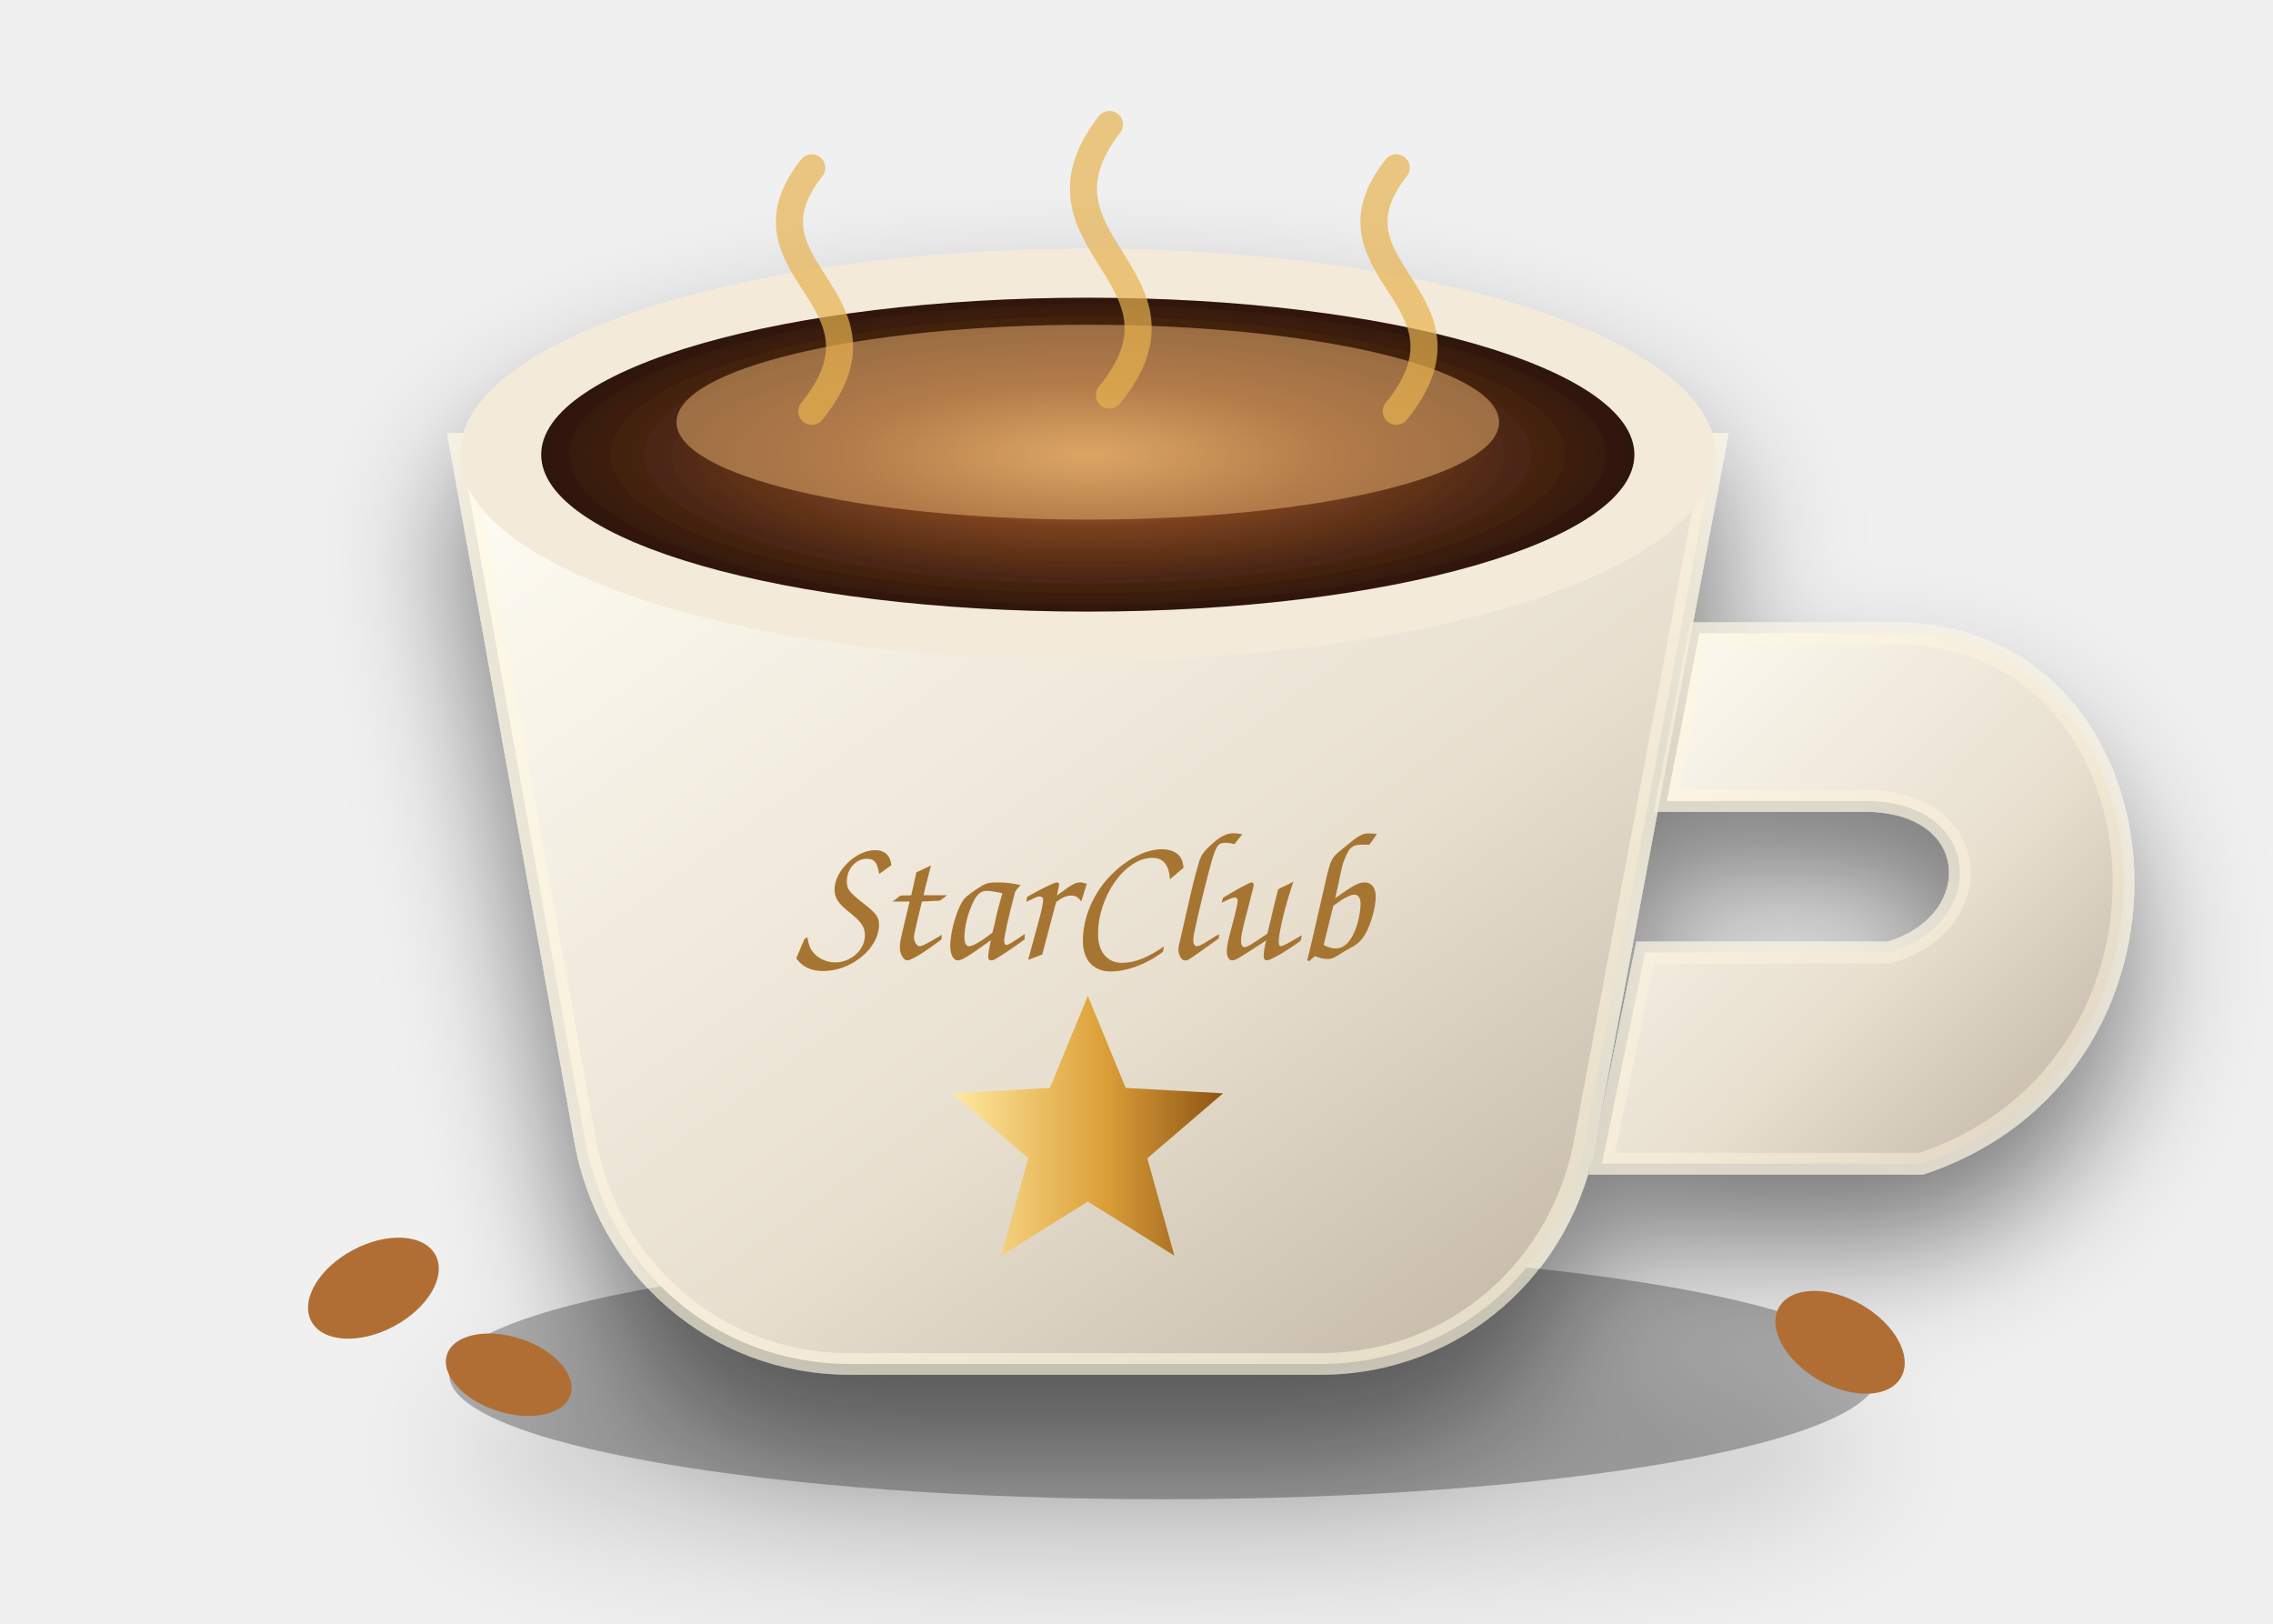
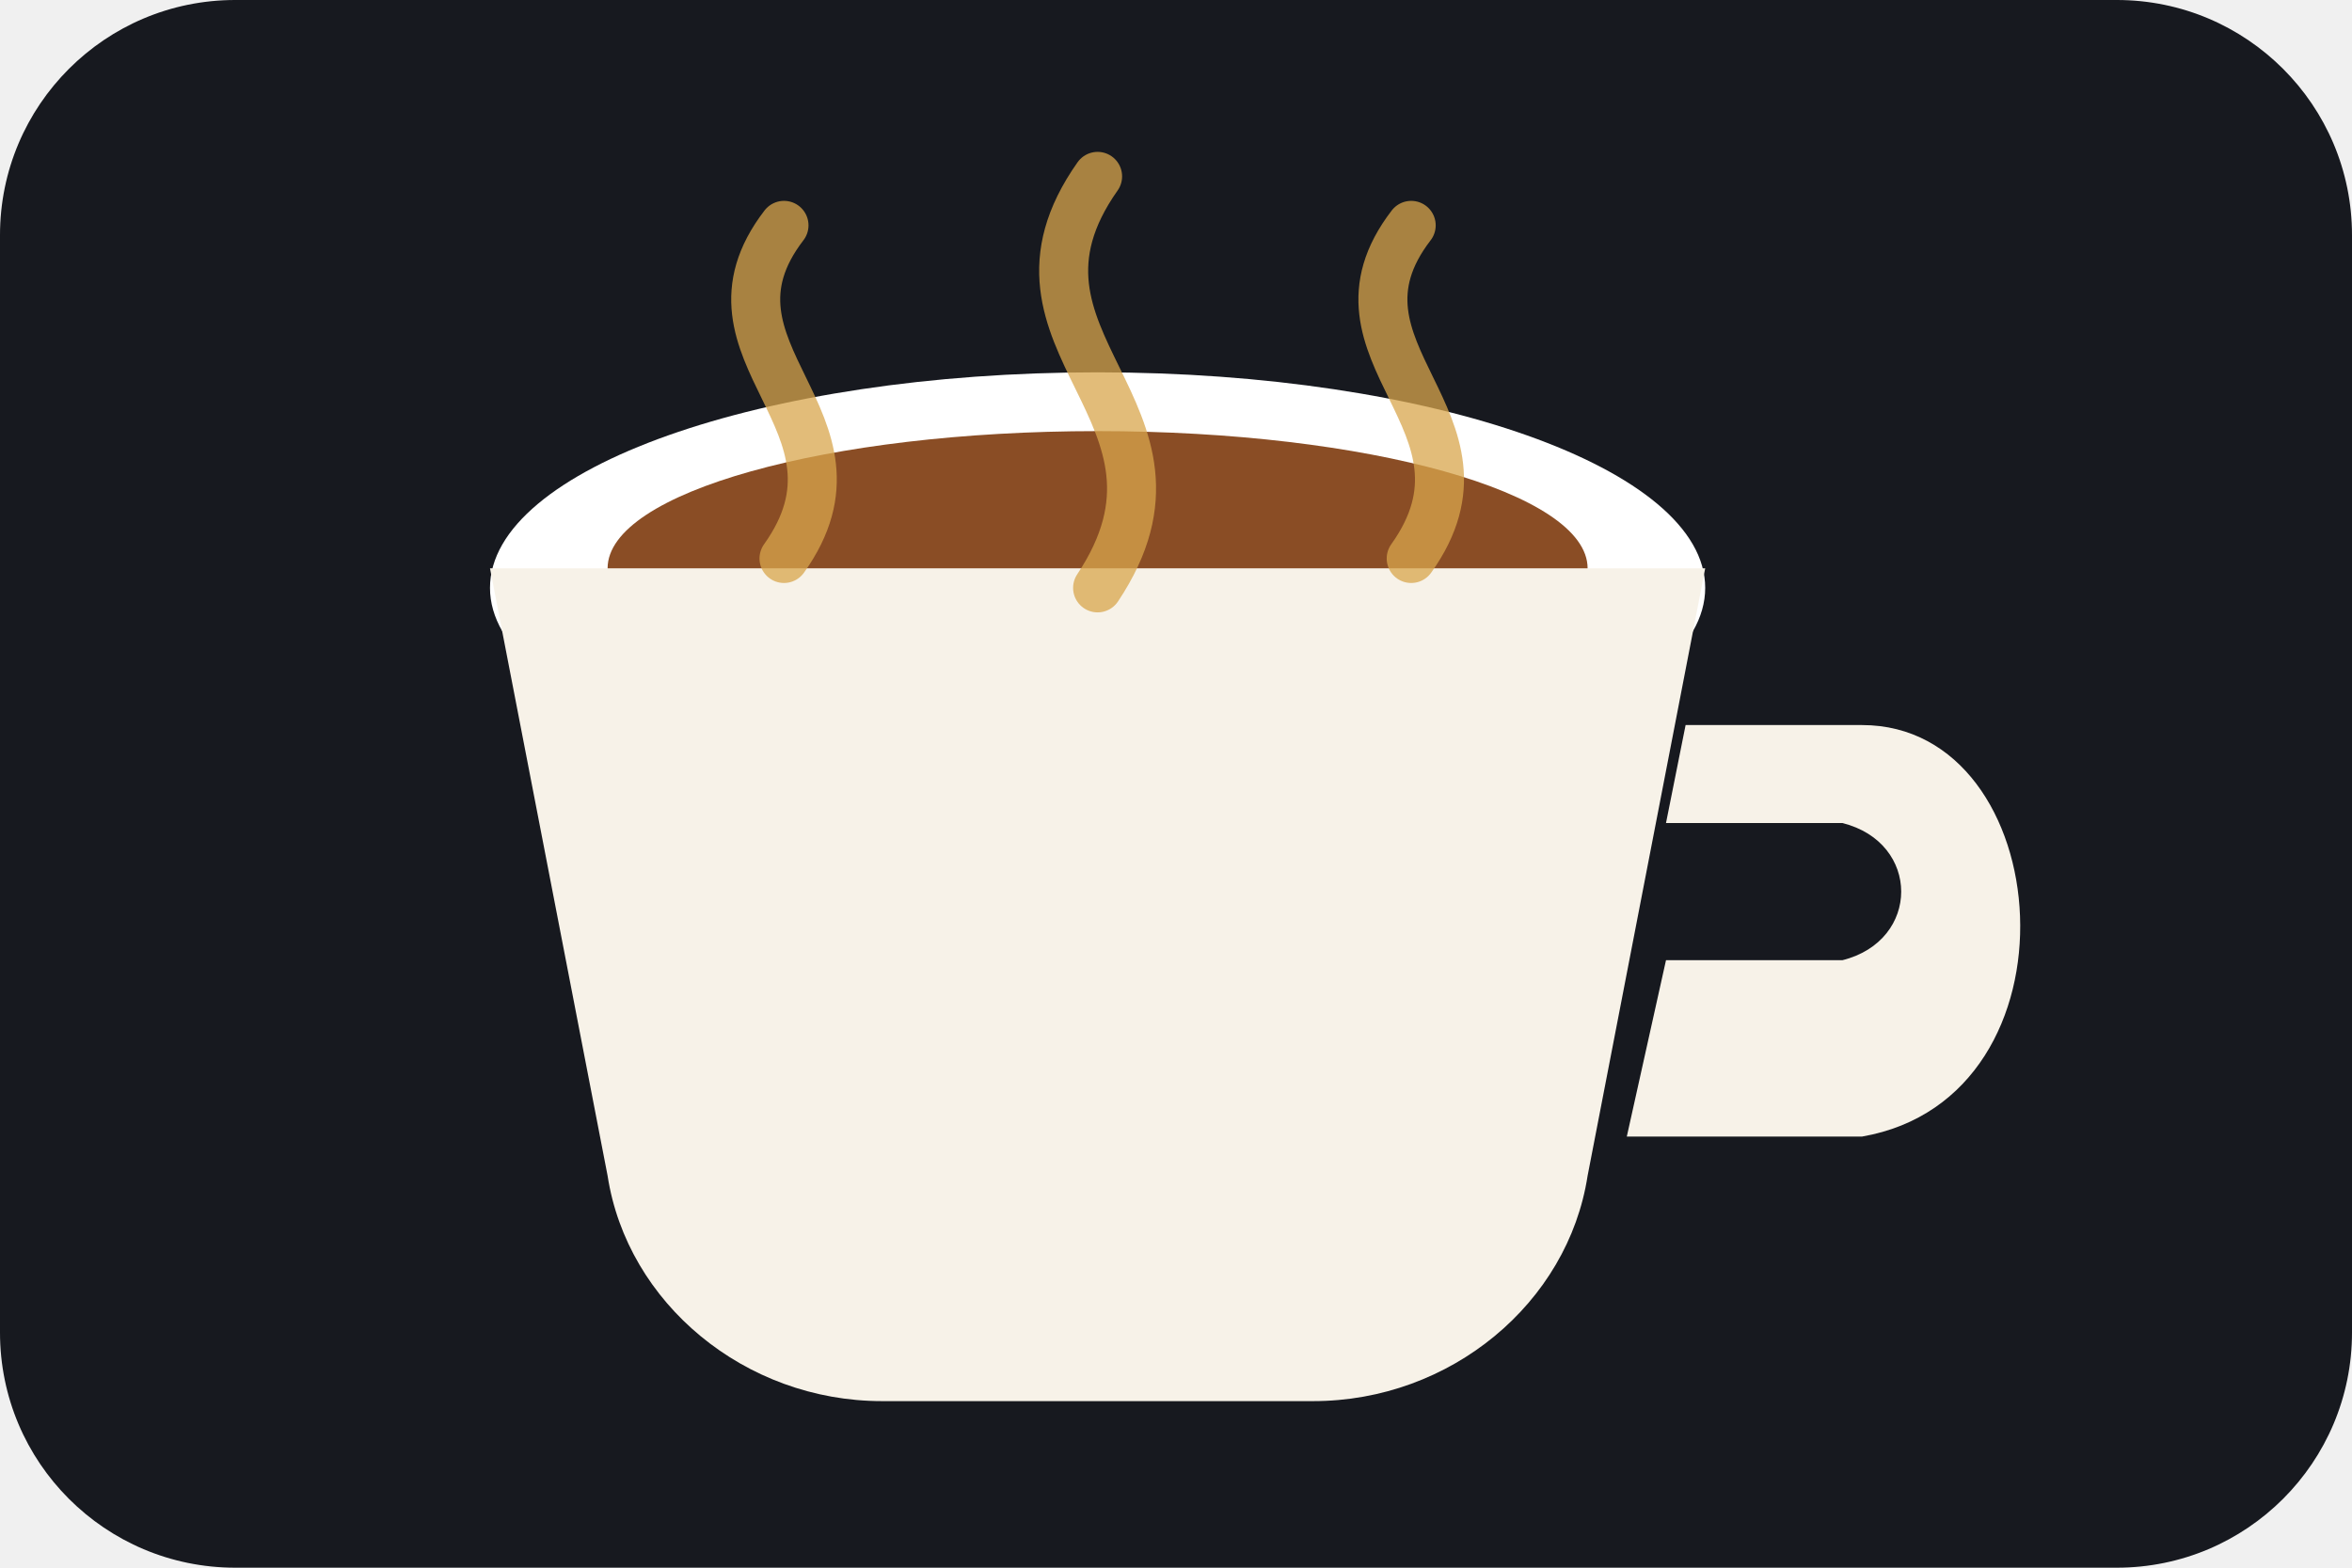
- <svg xmlns="http://www.w3.org/2000/svg" viewBox="0 0 420 300">
-   <defs>
-     <linearGradient id="cup" x1="0" y1="0" x2="1" y2="1">
-       <stop offset="0" stop-color="#fffdf5" />
-       <stop offset=".58" stop-color="#e8dfcf" />
-       <stop offset="1" stop-color="#bcb09e" />
-     </linearGradient>
-     <radialGradient id="coffee">
-       <stop offset="0" stop-color="#d8a15c" />
-       <stop offset=".45" stop-color="#7b421f" />
-       <stop offset="1" stop-color="#2e160b" />
-     </radialGradient>
-     <linearGradient id="gold" x1="0" x2="1">
-       <stop stop-color="#ffe9a0" />
-       <stop offset=".55" stop-color="#dda13a" />
-       <stop offset="1" stop-color="#8d5415" />
-     </linearGradient>
-     <filter id="s">
-       <feDropShadow dx="0" dy="14" stdDeviation="12" flood-color="#000" flood-opacity=".5" />
-     </filter>
-   </defs>
-   <g filter="url(#s)">
-     <ellipse cx="215" cy="254" rx="132" ry="23" fill="#000" opacity=".28" />
-     <path d="M85 82h232l-24 128c-4 24-24 42-49 42H157c-25 0-45-18-49-42z" fill="url(#cup)" stroke="#fff7df" stroke-opacity=".55" stroke-width="4" />
-     <ellipse cx="201" cy="84" rx="116" ry="38" fill="#f3ead9" />
-     <ellipse cx="201" cy="84" rx="101" ry="29" fill="url(#coffee)" />
-     <ellipse cx="201" cy="78" rx="76" ry="18" fill="#e0a96c" opacity=".55" />
-     <path d="M314 117h36c52 0 59 80 5 98h-59l8-39h45c18-5 18-27-3-28h-38z" fill="url(#cup)" stroke="#fff7df" stroke-opacity=".45" stroke-width="4" />
-     <text x="200" y="177" text-anchor="middle" font-family="cursive" font-size="34" fill="#a77432">StarClub</text>
-     <path d="M201 184l7 17 18 1-14 12 5 18-16-10-16 10 5-18-14-12 18-1z" fill="url(#gold)" />
-   </g>
-   <g fill="#b16e34">
-     <ellipse cx="69" cy="238" rx="13" ry="8" transform="rotate(-28 69 238)" />
-     <ellipse cx="94" cy="254" rx="12" ry="7" transform="rotate(18 94 254)" />
-     <ellipse cx="340" cy="248" rx="13" ry="8" transform="rotate(30 340 248)" />
-   </g>
-   <g stroke="#e7b24e" stroke-width="5" fill="none" stroke-linecap="round" opacity=".7">
-     <path d="M150 31c-15 19 17 24 0 45" />
-     <path d="M205 23c-17 22 18 28 0 50" />
-     <path d="M258 31c-15 19 17 24 0 45" />
-   </g>
+ <svg xmlns="http://www.w3.org/2000/svg" viewBox="0 0 240 160">
+   <rect width="240" height="160" rx="24" fill="#17191f" />
+   <ellipse cx="112" cy="60" rx="62" ry="22" fill="#fff" />
+   <ellipse cx="112" cy="58" rx="50" ry="14" fill="#8a4d25" />
+   <path d="M50 58h124l-12 62c-2 13-14 23-28 23H90c-14 0-26-10-28-23z" fill="#f7f2e8" />
+   <path d="M172 74h18c20 0 23 38 0 42h-24l4-18h18c8-2 8-12 0-14h-18z" fill="#f7f2e8" />
+   <path d="M80 23c-10 13 10 20 0 34M112 18c-12 17 12 24 0 42M144 23c-10 13 10 20 0 34" stroke="#d8a64c" stroke-width="5" fill="none" stroke-linecap="round" opacity=".75" />
</svg>
